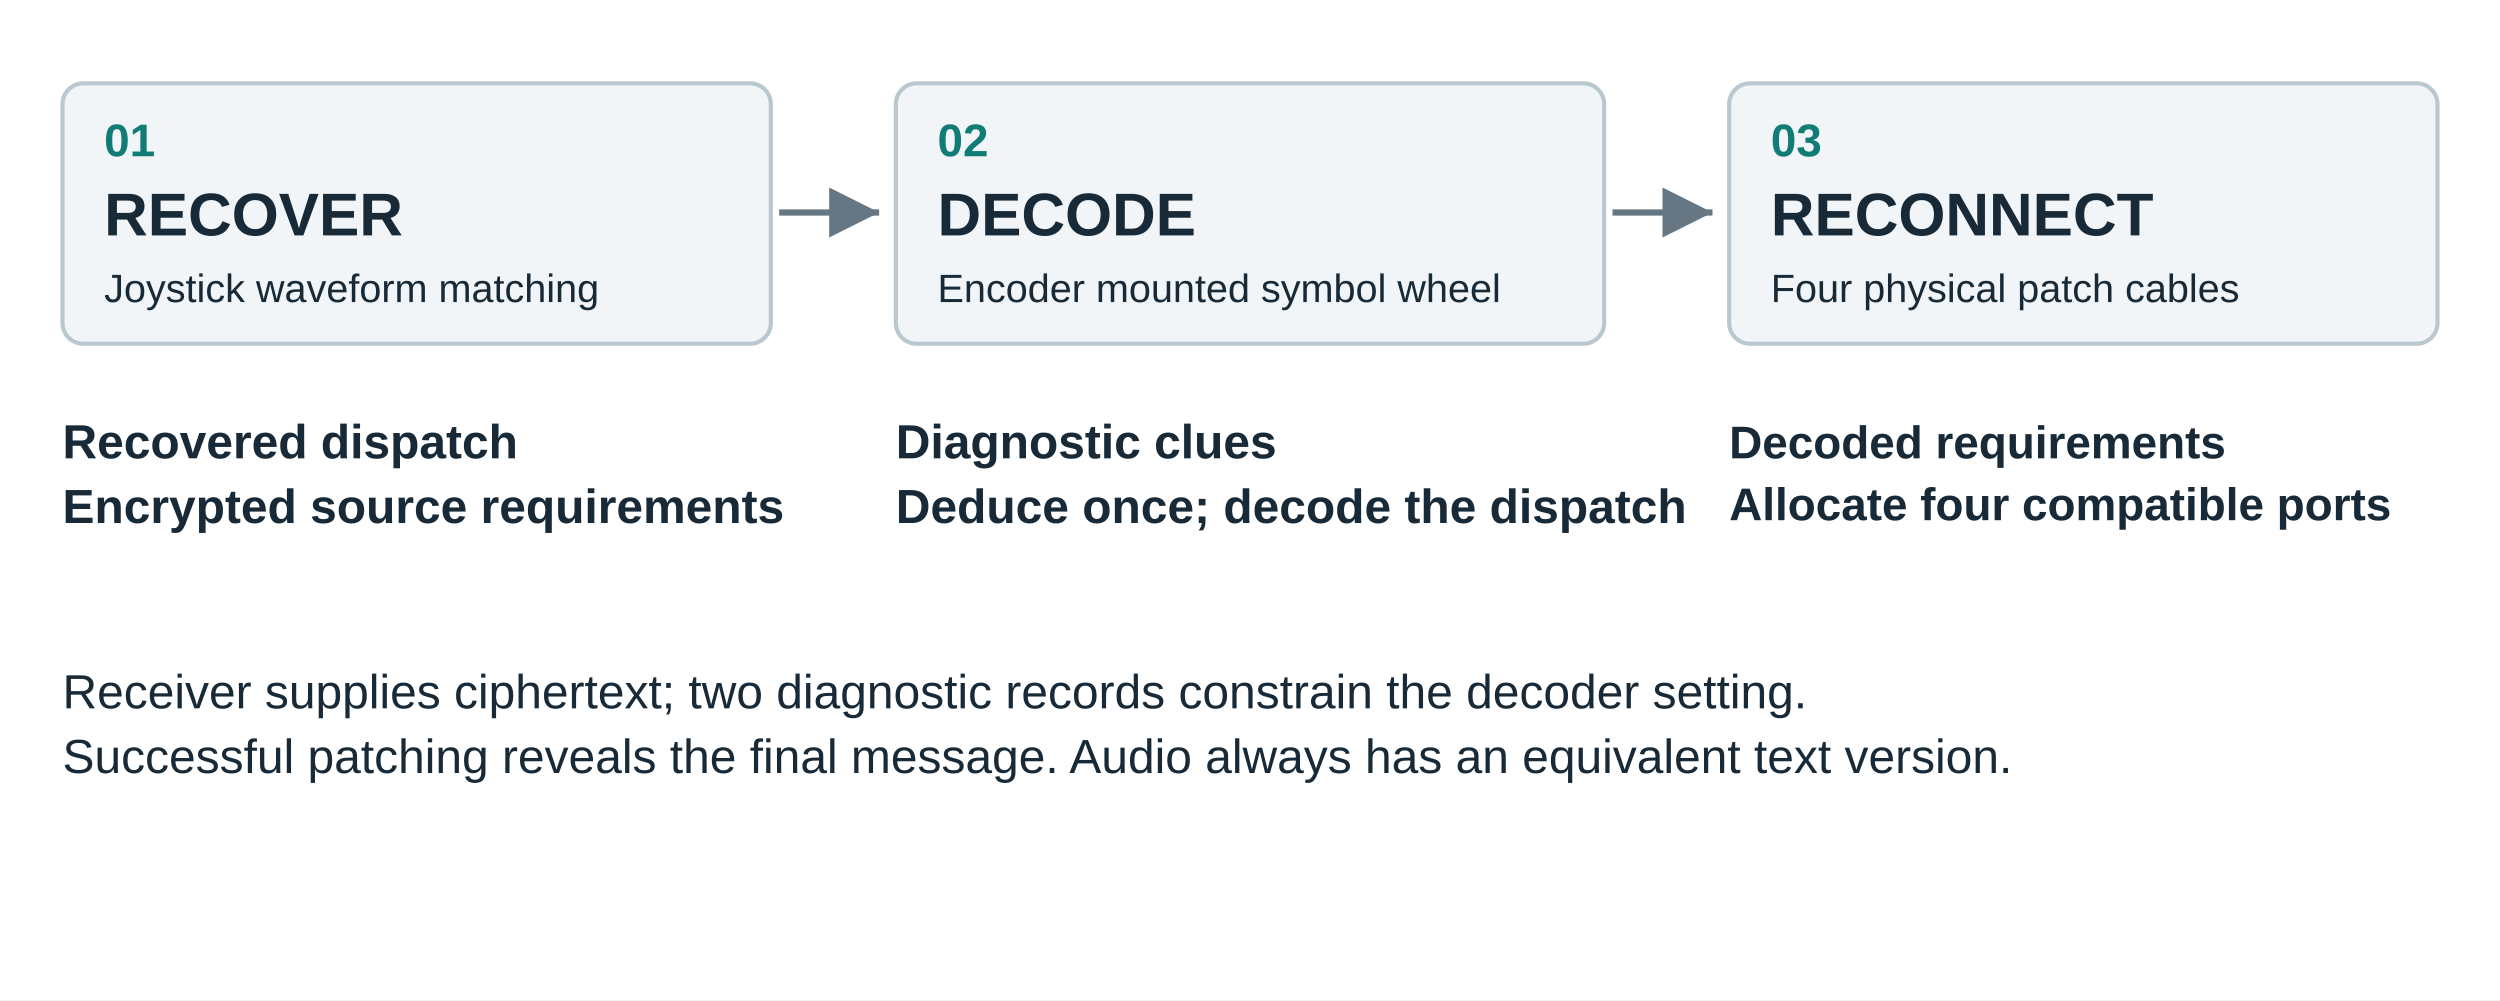
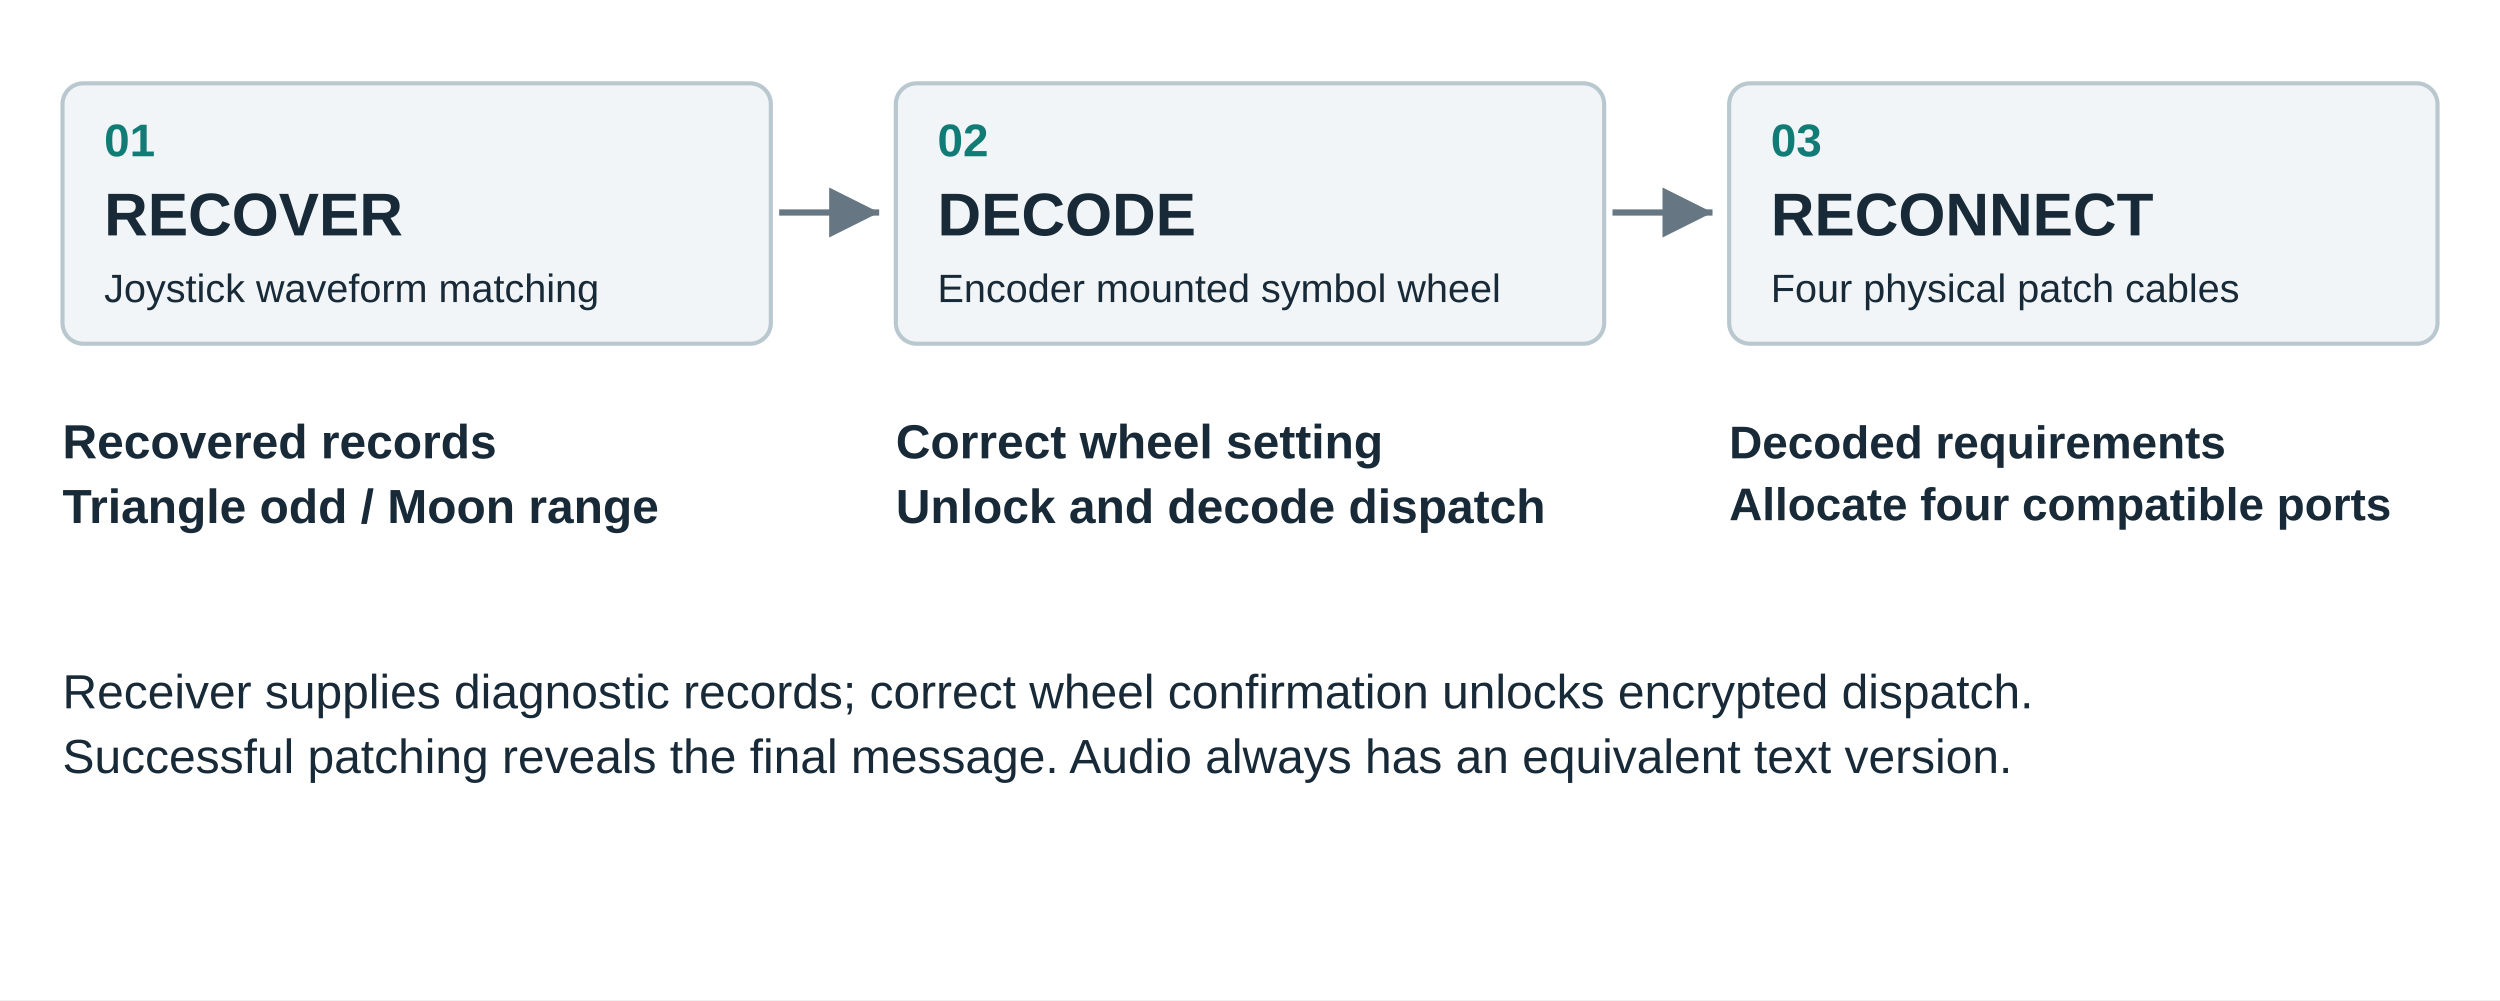
<svg xmlns="http://www.w3.org/2000/svg" width="1200" height="480" viewBox="0 0 1200 480" role="img">
  <defs>
    <marker id="arrow" markerWidth="9" markerHeight="9" refX="8" refY="4" orient="auto">
      <path d="M0,0 L8,4 L0,8" fill="#667783" />
    </marker>
  </defs>
  <rect width="1200" height="480" fill="white" />
  <rect x="30" y="40" width="340" height="125" rx="10" fill="#f1f5f7" stroke="#b9c8cf" stroke-width="2" />
  <text x="50" y="75.0" font-family="Arial, sans-serif" font-size="22" font-weight="700" fill="#117c76" text-anchor="start">01</text>
  <text x="50" y="113.0" font-family="Arial, sans-serif" font-size="29" font-weight="700" fill="#182a37" text-anchor="start">RECOVER</text>
  <text x="50" y="145.0" font-family="Arial, sans-serif" font-size="19" font-weight="400" fill="#182a37" text-anchor="start">Joystick waveform matching</text>
  <rect x="430" y="40" width="340" height="125" rx="10" fill="#f1f5f7" stroke="#b9c8cf" stroke-width="2" />
  <text x="450" y="75.0" font-family="Arial, sans-serif" font-size="22" font-weight="700" fill="#117c76" text-anchor="start">02</text>
  <text x="450" y="113.0" font-family="Arial, sans-serif" font-size="29" font-weight="700" fill="#182a37" text-anchor="start">DECODE</text>
  <text x="450" y="145.0" font-family="Arial, sans-serif" font-size="19" font-weight="400" fill="#182a37" text-anchor="start">Encoder mounted symbol wheel</text>
  <rect x="830" y="40" width="340" height="125" rx="10" fill="#f1f5f7" stroke="#b9c8cf" stroke-width="2" />
  <text x="850" y="75.0" font-family="Arial, sans-serif" font-size="22" font-weight="700" fill="#117c76" text-anchor="start">03</text>
  <text x="850" y="113.0" font-family="Arial, sans-serif" font-size="29" font-weight="700" fill="#182a37" text-anchor="start">RECONNECT</text>
  <text x="850" y="145.0" font-family="Arial, sans-serif" font-size="19" font-weight="400" fill="#182a37" text-anchor="start">Four physical patch cables</text>
  <line x1="374" y1="102" x2="422" y2="102" stroke="#667783" stroke-width="3" marker-end="url(#arrow)" />
  <line x1="774" y1="102" x2="822" y2="102" stroke="#667783" stroke-width="3" marker-end="url(#arrow)" />
-   <text x="30" y="220.0" font-family="Arial, sans-serif" font-size="23" font-weight="700" fill="#182a37" text-anchor="start">Recovered dispatch</text>
-   <text x="30" y="251.05" font-family="Arial, sans-serif" font-size="23" font-weight="700" fill="#182a37" text-anchor="start">Encrypted source requirements</text>
-   <text x="430" y="220.0" font-family="Arial, sans-serif" font-size="23" font-weight="700" fill="#182a37" text-anchor="start">Diagnostic clues</text>
-   <text x="430" y="251.05" font-family="Arial, sans-serif" font-size="23" font-weight="700" fill="#182a37" text-anchor="start">Deduce once; decode the dispatch</text>
+   <text x="30" y="220.0" font-family="Arial, sans-serif" font-size="23" font-weight="700" fill="#182a37" text-anchor="start">Recovered records</text>
+   <text x="30" y="251.05" font-family="Arial, sans-serif" font-size="23" font-weight="700" fill="#182a37" text-anchor="start">Triangle odd / Moon range</text>
+   <text x="430" y="220.0" font-family="Arial, sans-serif" font-size="23" font-weight="700" fill="#182a37" text-anchor="start">Correct wheel setting</text>
+   <text x="430" y="251.05" font-family="Arial, sans-serif" font-size="23" font-weight="700" fill="#182a37" text-anchor="start">Unlock and decode dispatch</text>
  <text x="830" y="220.0" font-family="Arial, sans-serif" font-size="22" font-weight="700" fill="#182a37" text-anchor="start">Decoded requirements</text>
  <text x="830" y="249.7" font-family="Arial, sans-serif" font-size="22" font-weight="700" fill="#182a37" text-anchor="start">Allocate four compatible ports</text>
-   <text x="30" y="340.0" font-family="Arial, sans-serif" font-size="23" font-weight="400" fill="#182a37" text-anchor="start">Receiver supplies ciphertext; two diagnostic records constrain the decoder setting.</text>
+   <text x="30" y="340.0" font-family="Arial, sans-serif" font-size="23" font-weight="400" fill="#182a37" text-anchor="start">Receiver supplies diagnostic records; correct wheel confirmation unlocks encrypted dispatch.</text>
  <text x="30" y="371.05" font-family="Arial, sans-serif" font-size="23" font-weight="400" fill="#182a37" text-anchor="start">Successful patching reveals the final message. Audio always has an equivalent text version.</text>
</svg>
